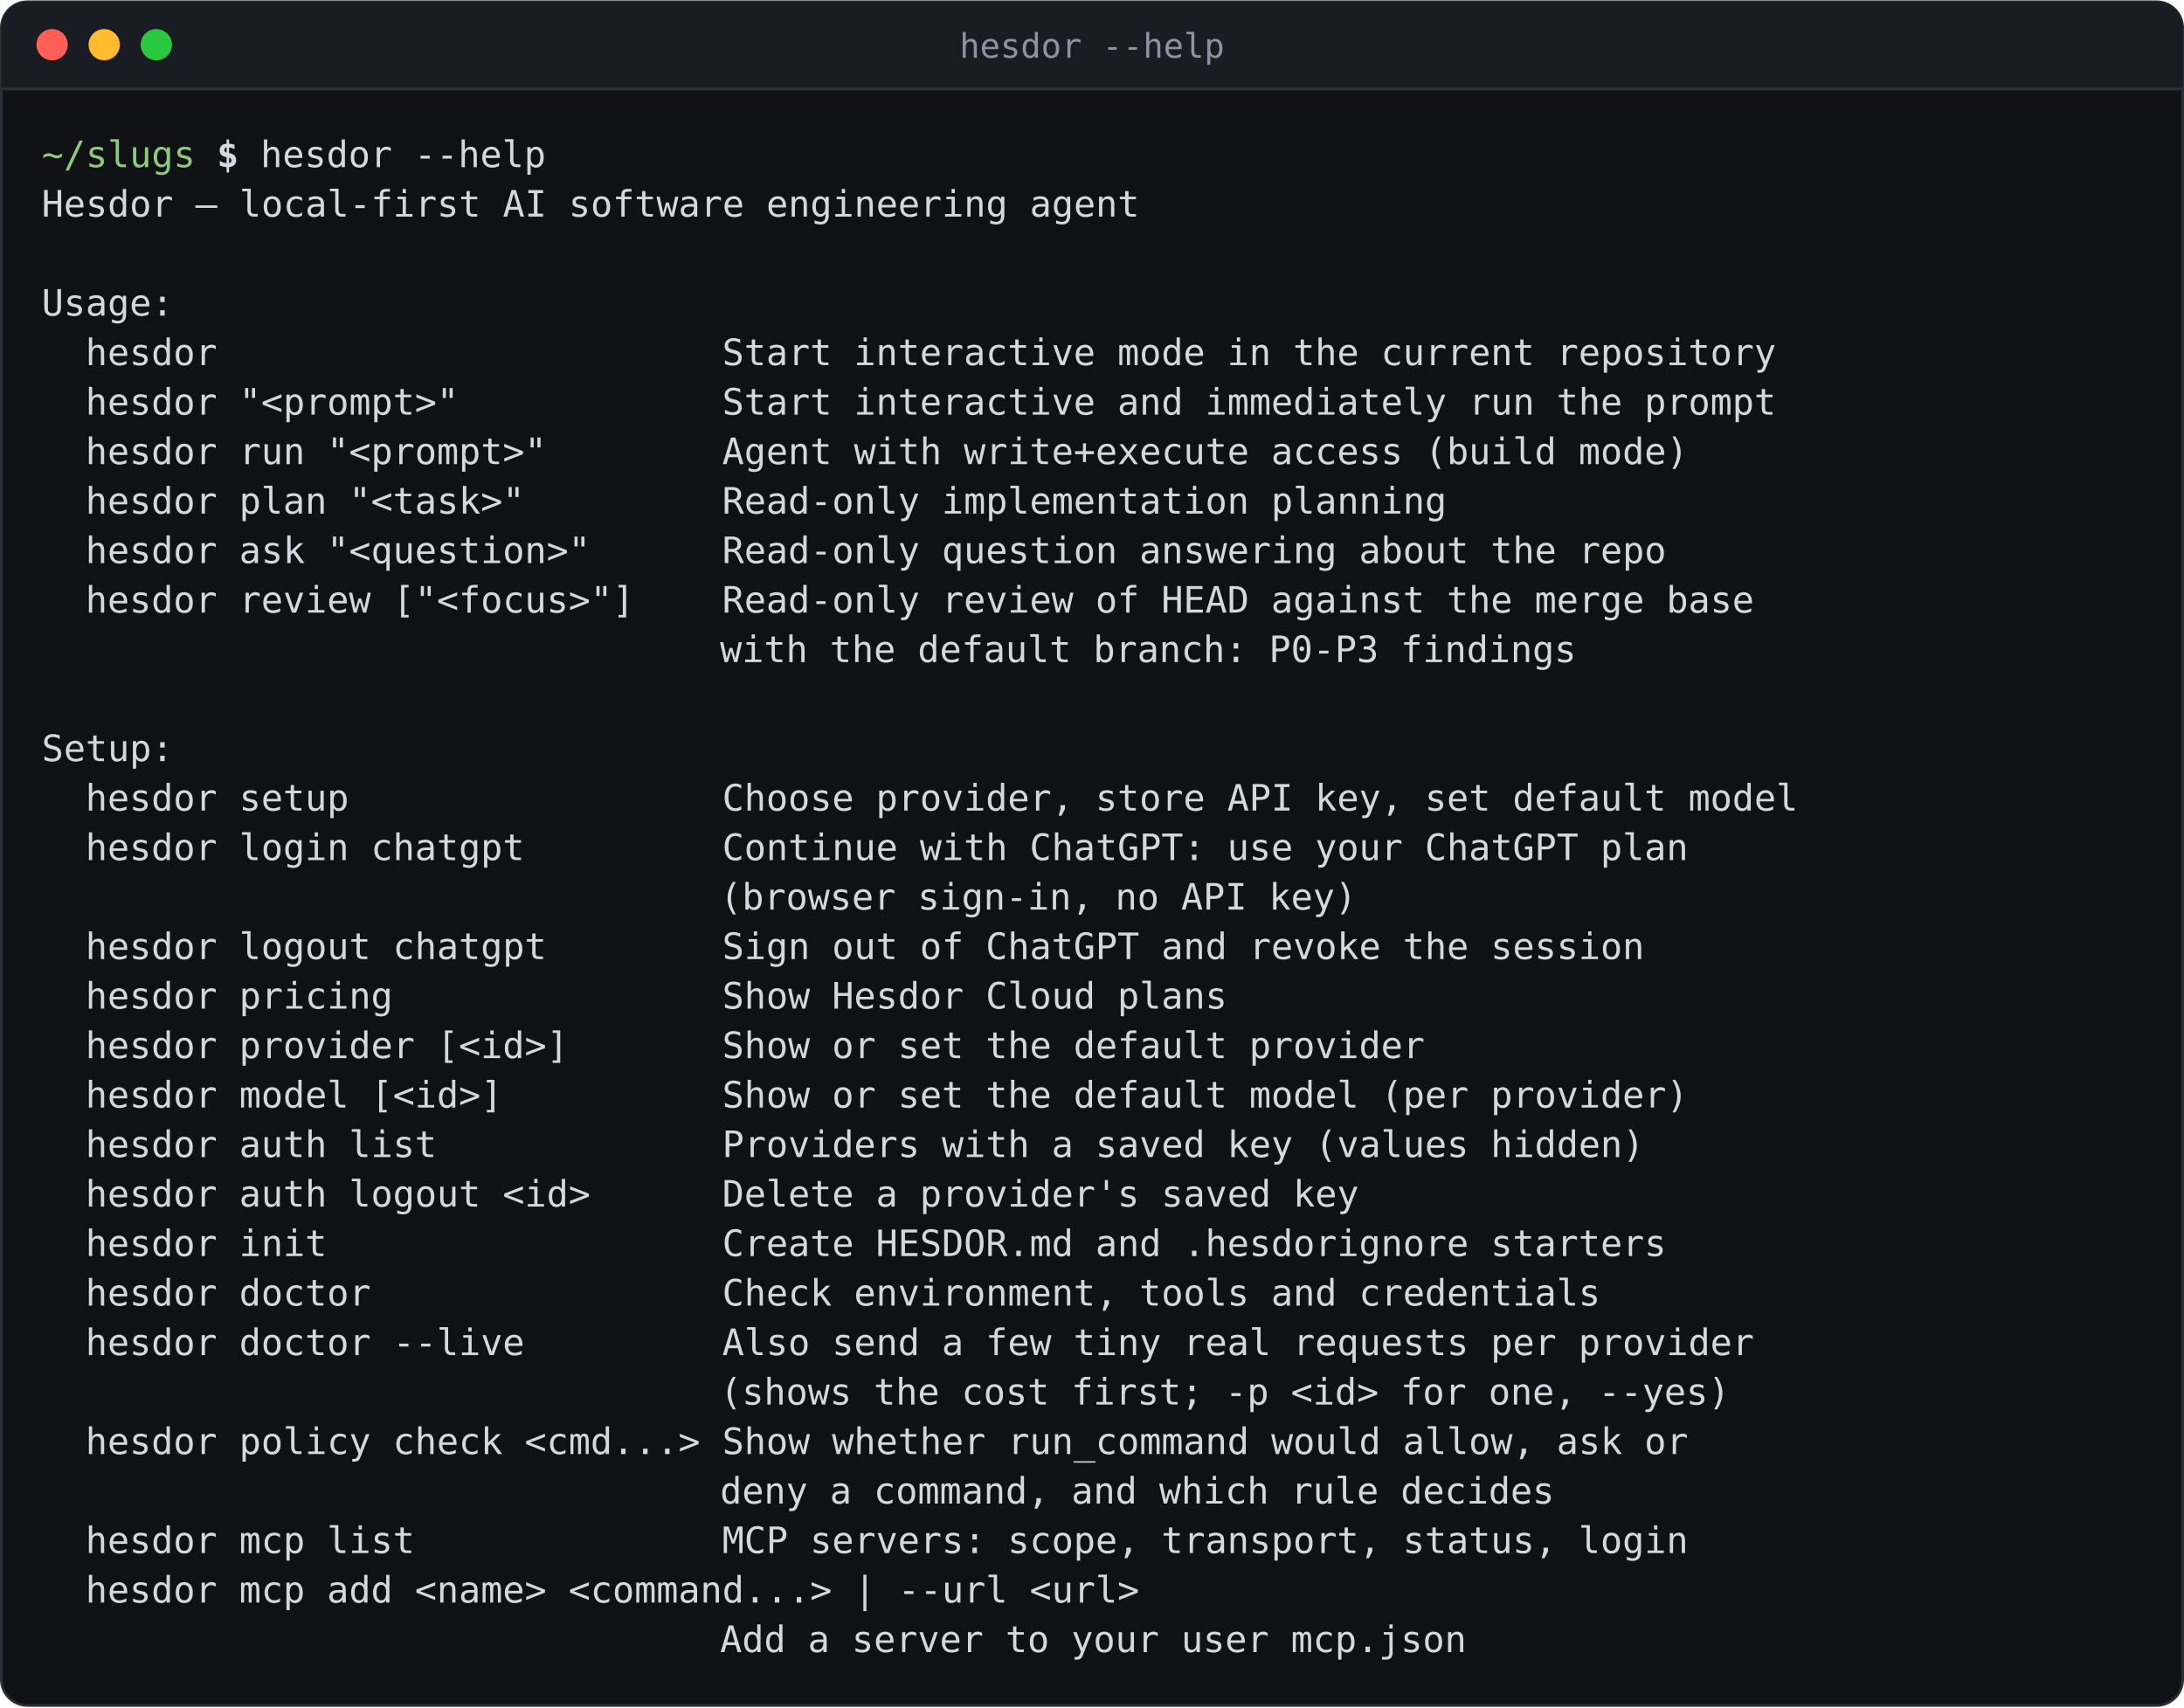
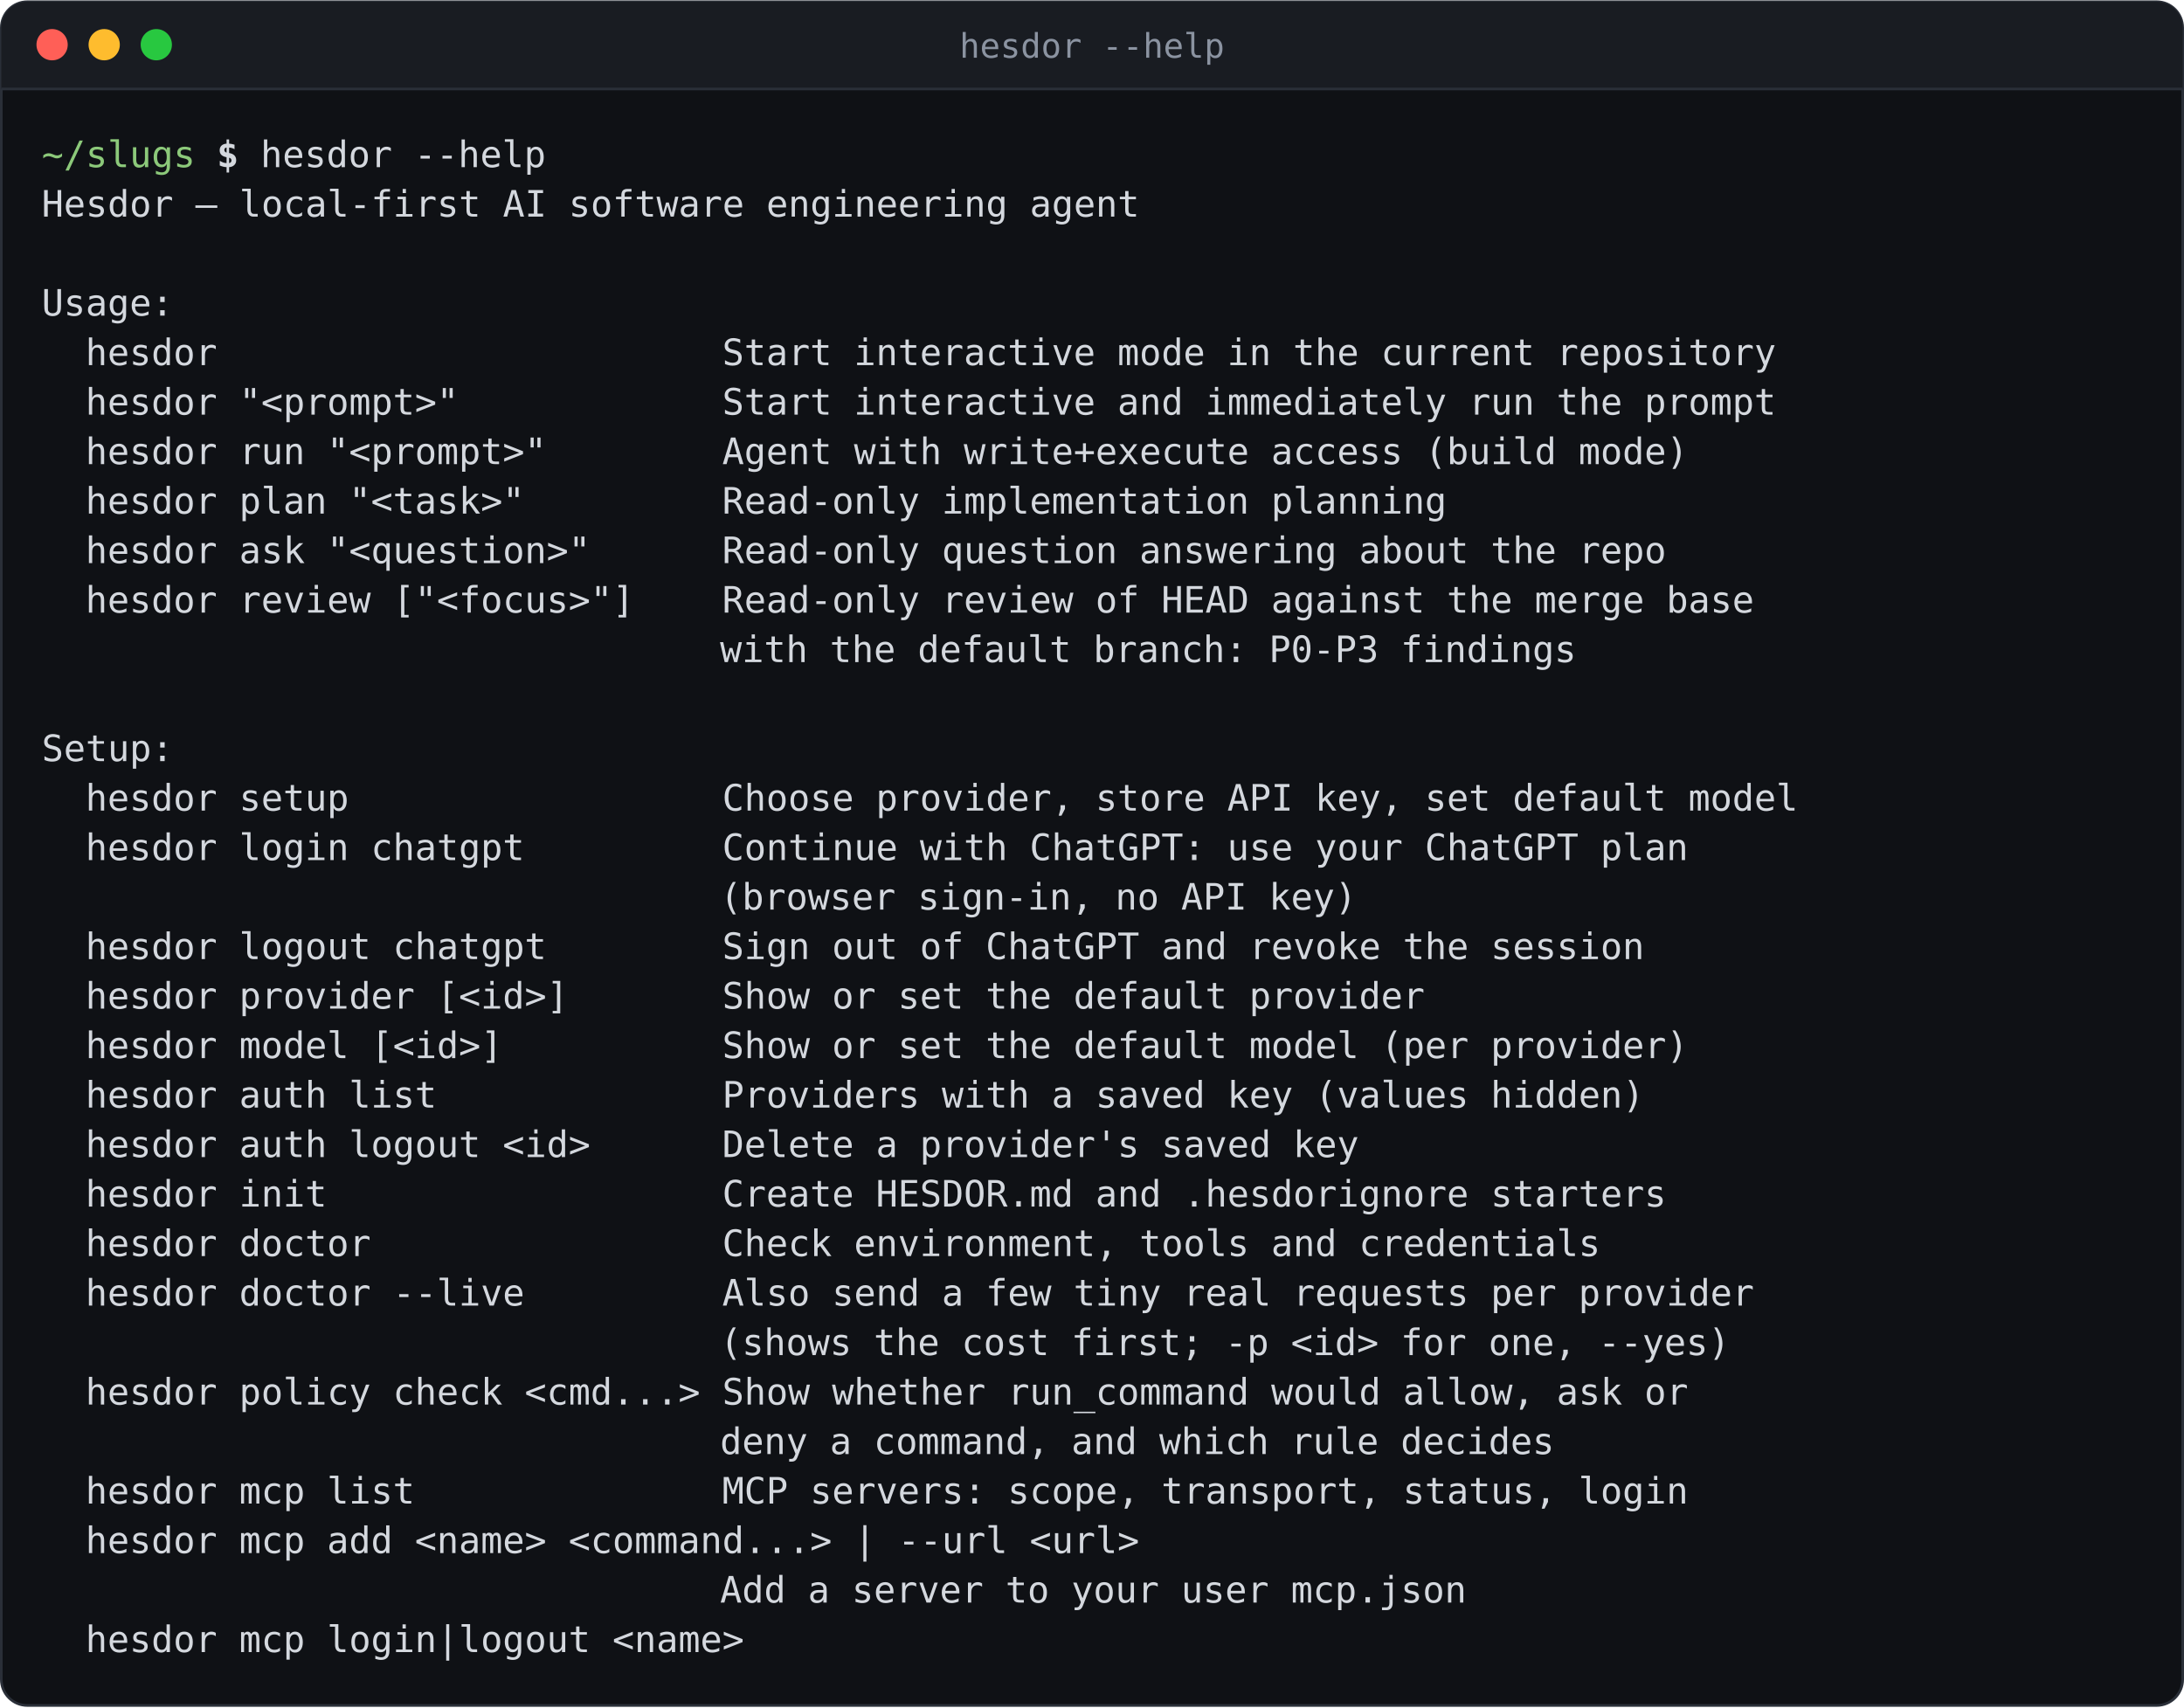
<svg xmlns="http://www.w3.org/2000/svg" width="838" height="655" viewBox="0 0 838.4 655" role="img" aria-label="hesdor --help">
  <style>text{font-family:ui-monospace,SFMono-Regular,Menlo,Consolas,"DejaVu Sans Mono","Liberation Mono",monospace;font-size:14px;white-space:pre}</style>
  <rect x="0.5" y="0.5" width="837.4" height="654" rx="10" fill="#0f1115" stroke="#2a2f38" />
  <path d="M0.5 34V10.5a10 10 0 0 1 10-10H827.9a10 10 0 0 1 10 10V34Z" fill="#191c22" />
  <line x1="0.5" y1="34" x2="837.9" y2="34" stroke="#2a2f38" />
  <circle cx="20" cy="17" r="6" fill="#ff5f57" />
  <circle cx="40" cy="17" r="6" fill="#febc2e" />
  <circle cx="60" cy="17" r="6" fill="#28c840" />
  <text x="419.2" y="22" fill="#8b93a1" text-anchor="middle" style="font-size:13px">hesdor --help</text>
  <g fill="#d4d8de" xml:space="preserve">
    <text x="16.0" y="64" fill="#8cc97a" textLength="58.8" lengthAdjust="spacingAndGlyphs">~/slugs</text>
    <text x="83.2" y="64" font-weight="bold" textLength="8.4" lengthAdjust="spacingAndGlyphs">$</text>
    <text x="100.0" y="64" textLength="109.2" lengthAdjust="spacingAndGlyphs">hesdor --help</text>
    <text x="16.0" y="83" textLength="420.0" lengthAdjust="spacingAndGlyphs">Hesdor — local-first AI software engineering agent</text>
    <text x="16.0" y="121" textLength="50.4" lengthAdjust="spacingAndGlyphs">Usage:</text>
    <text x="32.8" y="140" textLength="646.8" lengthAdjust="spacingAndGlyphs">hesdor                       Start interactive mode in the current repository</text>
    <text x="32.8" y="159" textLength="646.8" lengthAdjust="spacingAndGlyphs">hesdor "&lt;prompt&gt;"            Start interactive and immediately run the prompt</text>
    <text x="32.8" y="178" textLength="613.2" lengthAdjust="spacingAndGlyphs">hesdor run "&lt;prompt&gt;"        Agent with write+execute access (build mode)</text>
    <text x="32.8" y="197" textLength="520.8" lengthAdjust="spacingAndGlyphs">hesdor plan "&lt;task&gt;"         Read-only implementation planning</text>
    <text x="32.8" y="216" textLength="604.8" lengthAdjust="spacingAndGlyphs">hesdor ask "&lt;question&gt;"      Read-only question answering about the repo</text>
    <text x="32.8" y="235" textLength="638.4" lengthAdjust="spacingAndGlyphs">hesdor review ["&lt;focus&gt;"]    Read-only review of HEAD against the merge base</text>
    <text x="276.4" y="254" textLength="327.6" lengthAdjust="spacingAndGlyphs">with the default branch: P0-P3 findings</text>
    <text x="16.0" y="292" textLength="50.4" lengthAdjust="spacingAndGlyphs">Setup:</text>
    <text x="32.8" y="311" textLength="655.2" lengthAdjust="spacingAndGlyphs">hesdor setup                 Choose provider, store API key, set default model</text>
    <text x="32.8" y="330" textLength="613.2" lengthAdjust="spacingAndGlyphs">hesdor login chatgpt         Continue with ChatGPT: use your ChatGPT plan</text>
    <text x="276.4" y="349" textLength="243.6" lengthAdjust="spacingAndGlyphs">(browser sign-in, no API key)</text>
    <text x="32.8" y="368" textLength="596.4" lengthAdjust="spacingAndGlyphs">hesdor logout chatgpt        Sign out of ChatGPT and revoke the session</text>
-     <text x="32.8" y="387" textLength="436.8" lengthAdjust="spacingAndGlyphs">hesdor pricing               Show Hesdor Cloud plans</text>
-     <text x="32.8" y="406" textLength="512.4" lengthAdjust="spacingAndGlyphs">hesdor provider [&lt;id&gt;]       Show or set the default provider</text>
-     <text x="32.8" y="425" textLength="613.2" lengthAdjust="spacingAndGlyphs">hesdor model [&lt;id&gt;]          Show or set the default model (per provider)</text>
-     <text x="32.8" y="444" textLength="596.4" lengthAdjust="spacingAndGlyphs">hesdor auth list             Providers with a saved key (values hidden)</text>
-     <text x="32.8" y="463" textLength="487.2" lengthAdjust="spacingAndGlyphs">hesdor auth logout &lt;id&gt;      Delete a provider's saved key</text>
-     <text x="32.8" y="482" textLength="604.8" lengthAdjust="spacingAndGlyphs">hesdor init                  Create HESDOR.md and .hesdorignore starters</text>
-     <text x="32.8" y="501" textLength="579.6" lengthAdjust="spacingAndGlyphs">hesdor doctor                Check environment, tools and credentials</text>
-     <text x="32.8" y="520" textLength="638.4" lengthAdjust="spacingAndGlyphs">hesdor doctor --live         Also send a few tiny real requests per provider</text>
-     <text x="276.4" y="539" textLength="386.4" lengthAdjust="spacingAndGlyphs">(shows the cost first; -p &lt;id&gt; for one, --yes)</text>
-     <text x="32.8" y="558" textLength="613.2" lengthAdjust="spacingAndGlyphs">hesdor policy check &lt;cmd...&gt; Show whether run_command would allow, ask or</text>
-     <text x="276.4" y="577" textLength="319.2" lengthAdjust="spacingAndGlyphs">deny a command, and which rule decides</text>
-     <text x="32.8" y="596" textLength="613.2" lengthAdjust="spacingAndGlyphs">hesdor mcp list              MCP servers: scope, transport, status, login</text>
-     <text x="32.8" y="615" textLength="403.2" lengthAdjust="spacingAndGlyphs">hesdor mcp add &lt;name&gt; &lt;command...&gt; | --url &lt;url&gt;</text>
-     <text x="276.4" y="634" textLength="285.6" lengthAdjust="spacingAndGlyphs">Add a server to your user mcp.json</text>
+     <text x="32.8" y="387" textLength="512.4" lengthAdjust="spacingAndGlyphs">hesdor provider [&lt;id&gt;]       Show or set the default provider</text>
+     <text x="32.8" y="406" textLength="613.2" lengthAdjust="spacingAndGlyphs">hesdor model [&lt;id&gt;]          Show or set the default model (per provider)</text>
+     <text x="32.8" y="425" textLength="596.4" lengthAdjust="spacingAndGlyphs">hesdor auth list             Providers with a saved key (values hidden)</text>
+     <text x="32.8" y="444" textLength="487.2" lengthAdjust="spacingAndGlyphs">hesdor auth logout &lt;id&gt;      Delete a provider's saved key</text>
+     <text x="32.8" y="463" textLength="604.8" lengthAdjust="spacingAndGlyphs">hesdor init                  Create HESDOR.md and .hesdorignore starters</text>
+     <text x="32.8" y="482" textLength="579.6" lengthAdjust="spacingAndGlyphs">hesdor doctor                Check environment, tools and credentials</text>
+     <text x="32.8" y="501" textLength="638.4" lengthAdjust="spacingAndGlyphs">hesdor doctor --live         Also send a few tiny real requests per provider</text>
+     <text x="276.4" y="520" textLength="386.4" lengthAdjust="spacingAndGlyphs">(shows the cost first; -p &lt;id&gt; for one, --yes)</text>
+     <text x="32.8" y="539" textLength="613.2" lengthAdjust="spacingAndGlyphs">hesdor policy check &lt;cmd...&gt; Show whether run_command would allow, ask or</text>
+     <text x="276.4" y="558" textLength="319.2" lengthAdjust="spacingAndGlyphs">deny a command, and which rule decides</text>
+     <text x="32.8" y="577" textLength="613.2" lengthAdjust="spacingAndGlyphs">hesdor mcp list              MCP servers: scope, transport, status, login</text>
+     <text x="32.8" y="596" textLength="403.2" lengthAdjust="spacingAndGlyphs">hesdor mcp add &lt;name&gt; &lt;command...&gt; | --url &lt;url&gt;</text>
+     <text x="276.4" y="615" textLength="285.6" lengthAdjust="spacingAndGlyphs">Add a server to your user mcp.json</text>
+     <text x="32.8" y="634" textLength="252.0" lengthAdjust="spacingAndGlyphs">hesdor mcp login|logout &lt;name&gt;</text>
  </g>
</svg>
